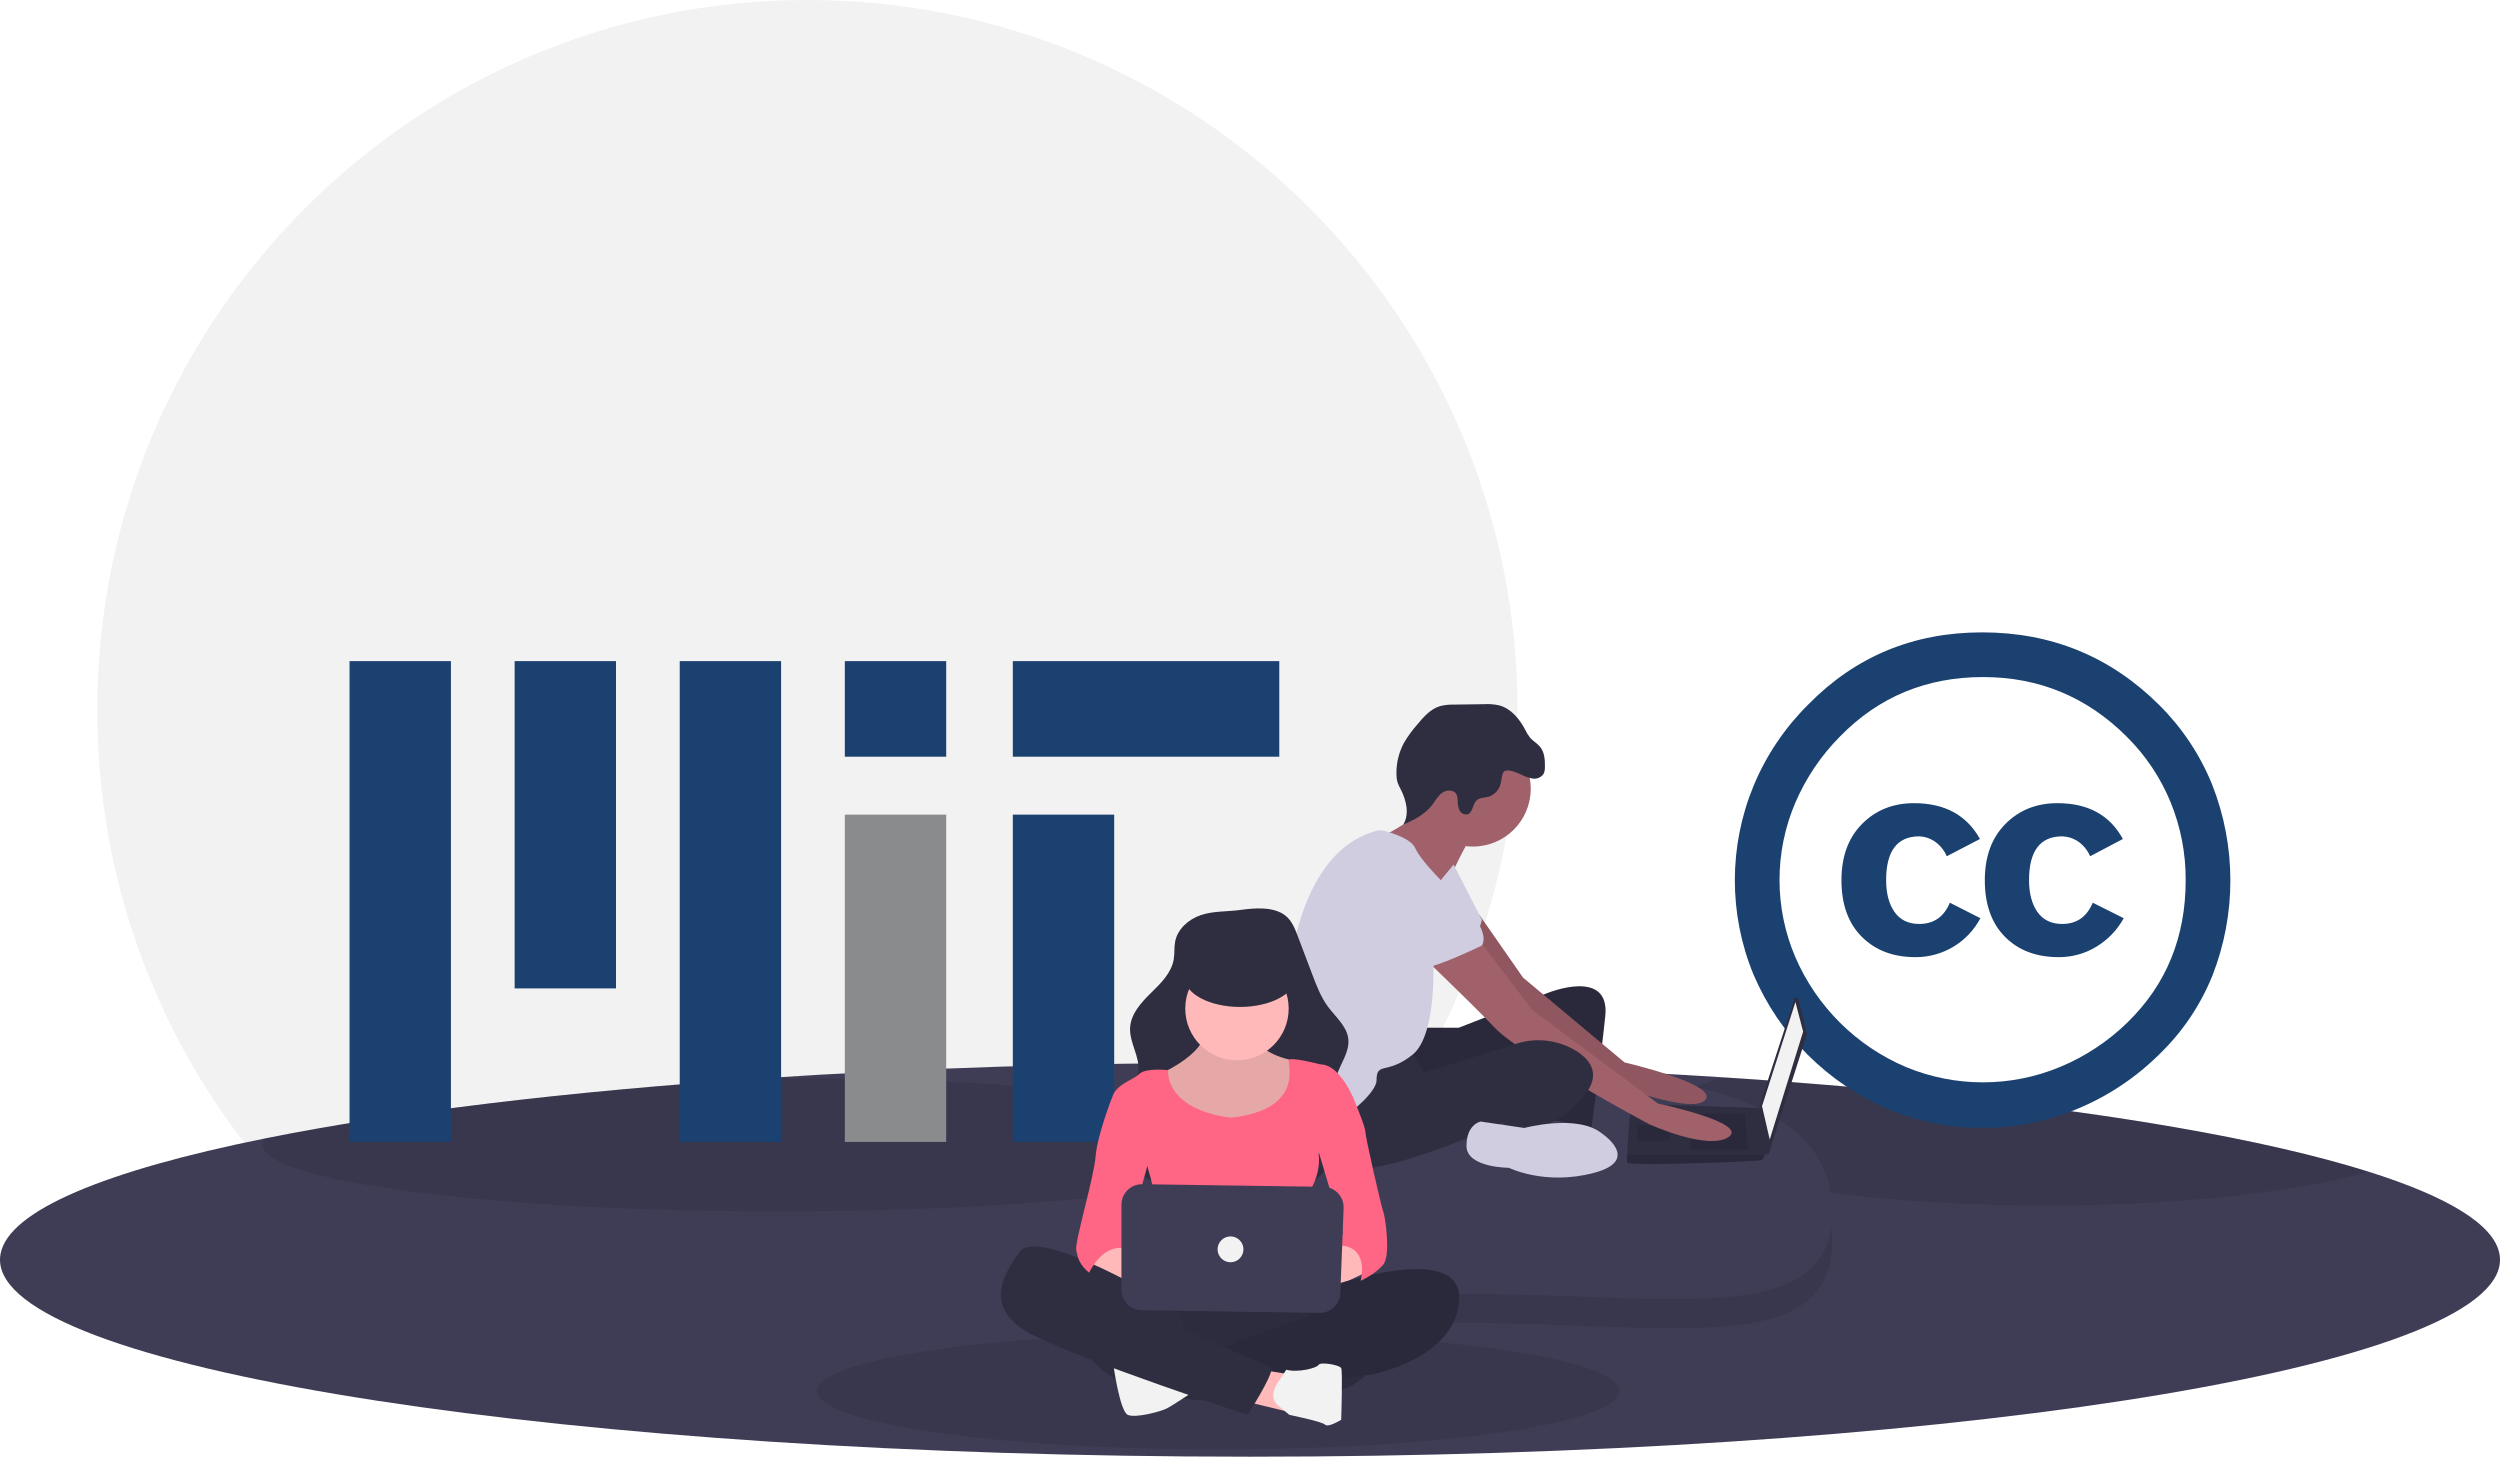
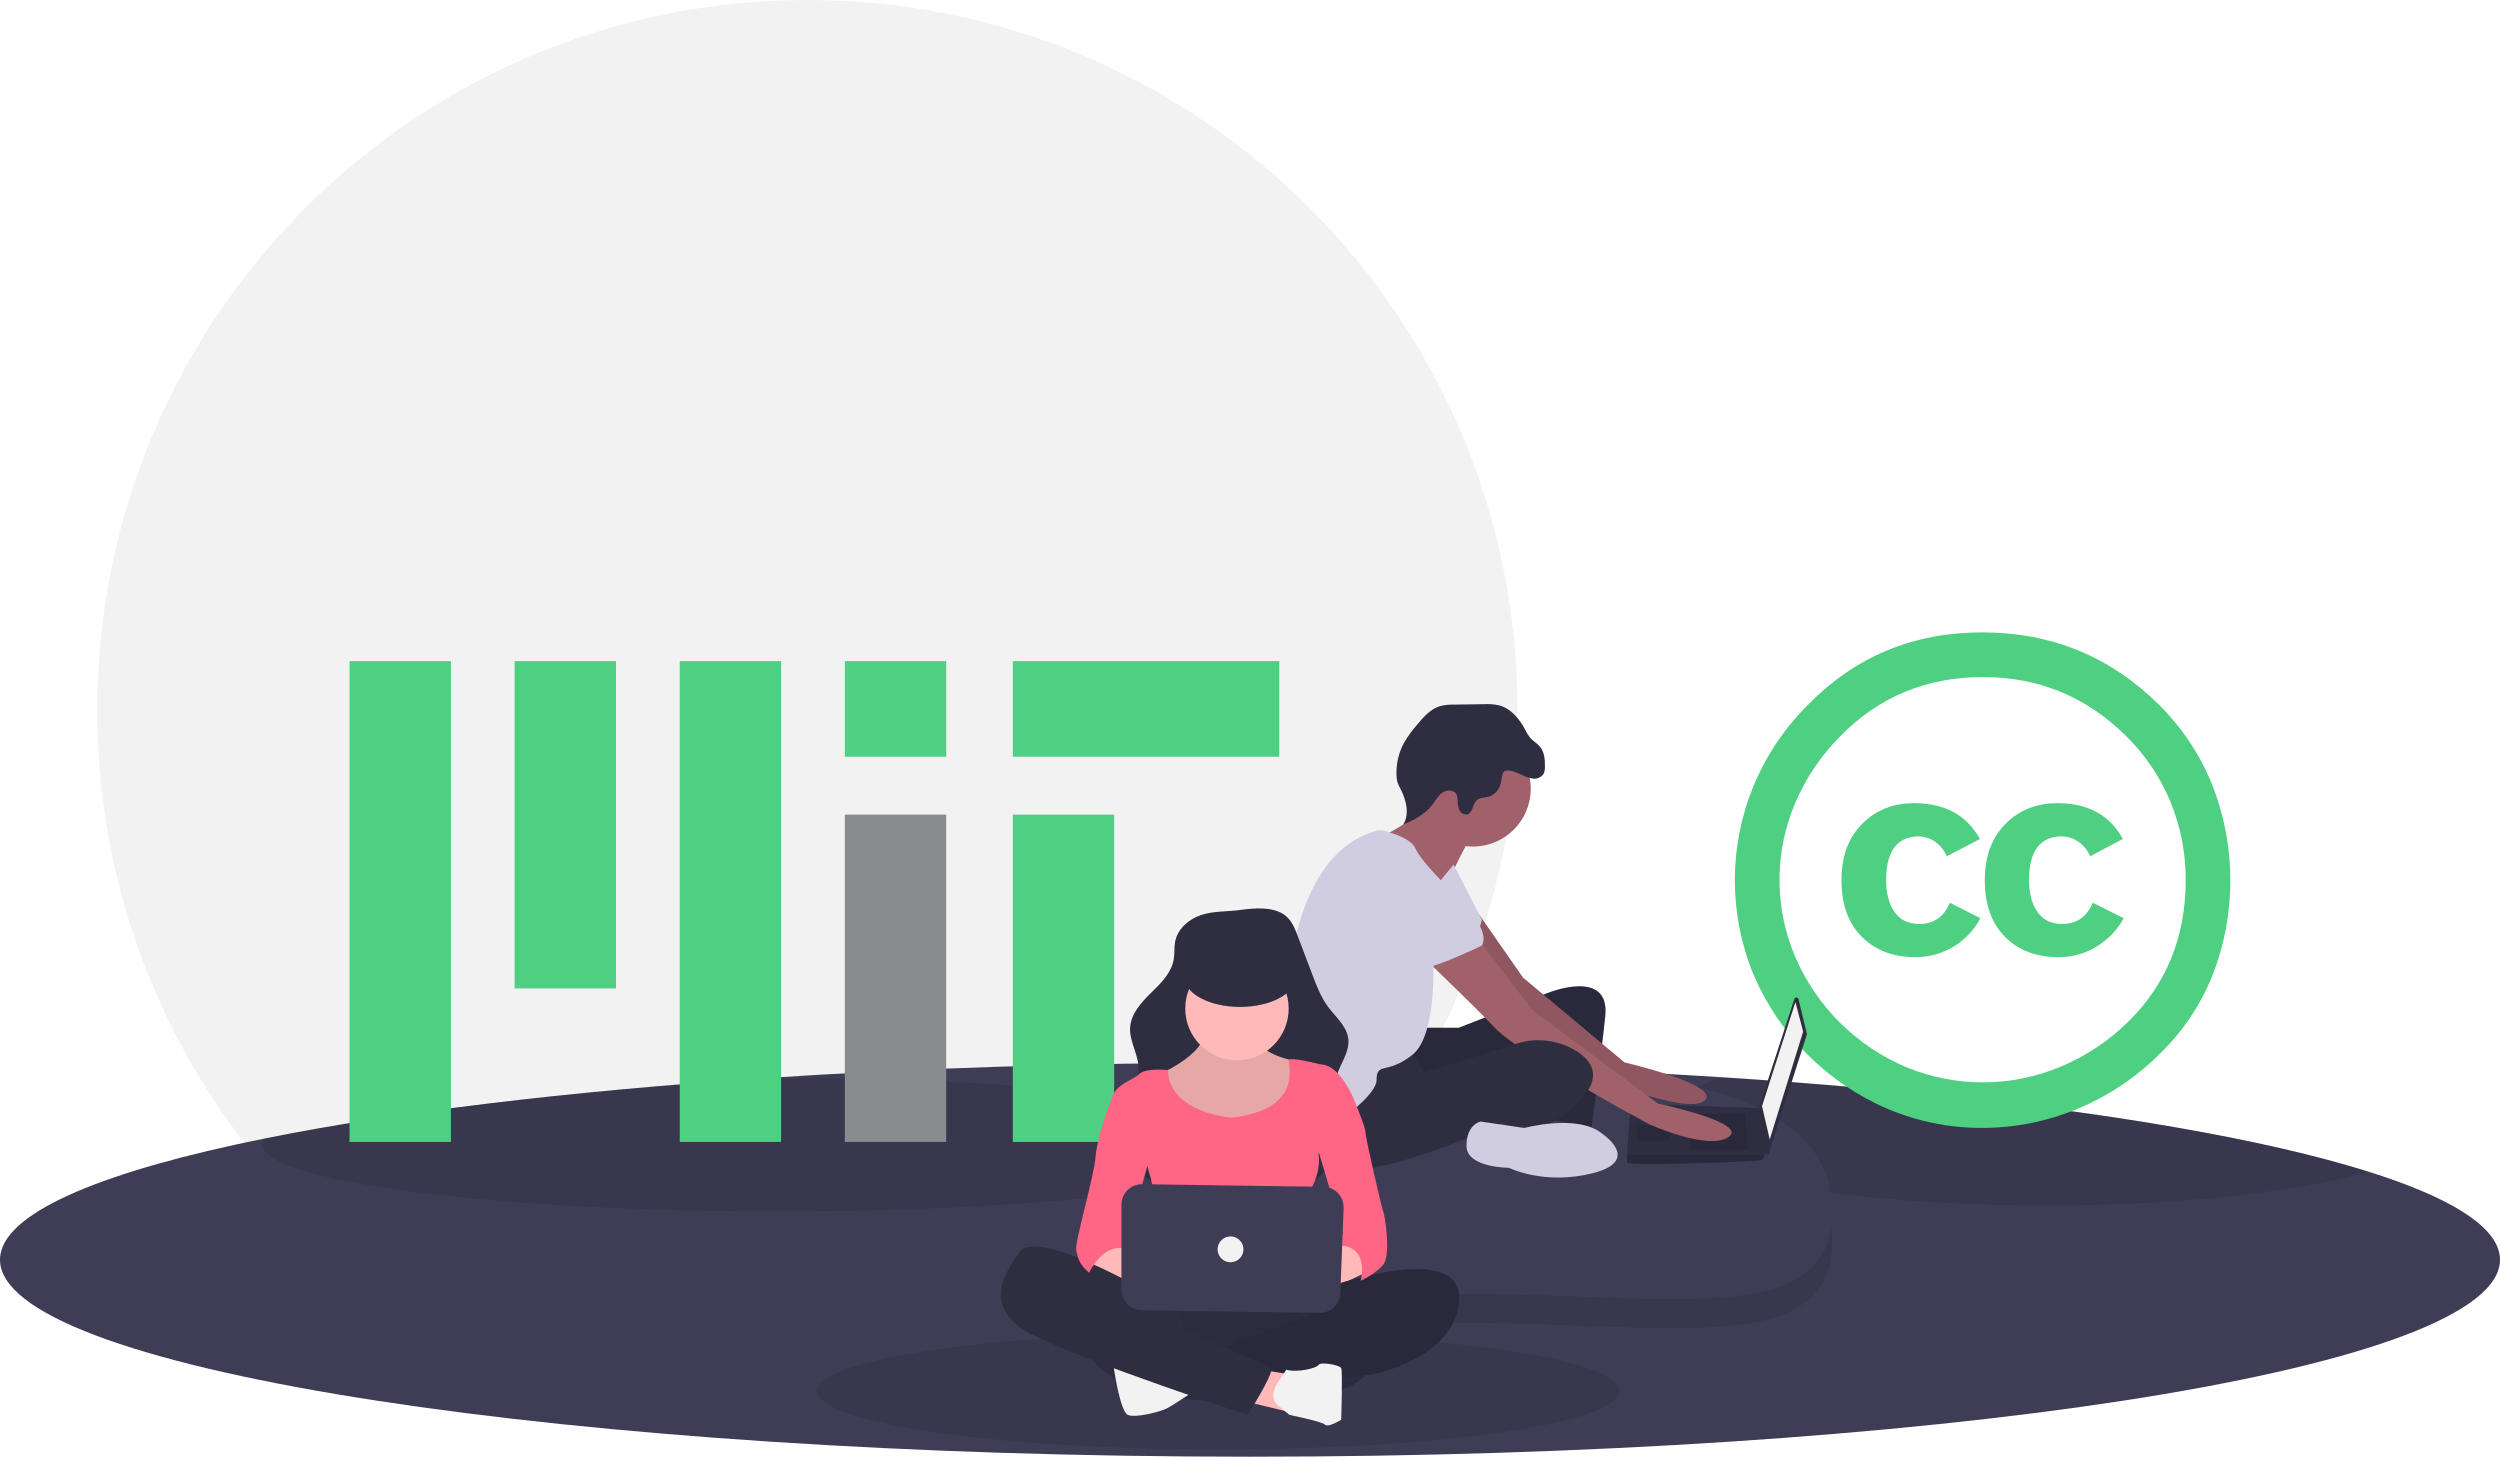
<svg xmlns="http://www.w3.org/2000/svg" id="a58ef234-55dd-4456-b368-278f056cc5c7" data-name="Layer 1" width="1028" height="598.997" viewBox="0 0 1028 598.997">
  <circle cx="332.005" cy="292.004" r="292.004" fill="#f2f2f2" />
  <path d="M1114,668.499a13.69,13.69,0,0,1-.17,2.12c-7.14,43.76-234.46,78.88-513.83,78.88s-506.69-35.12-513.83-78.88a13.675,13.675,0,0,1-.17-2.12c0-.2,0-.41.02-.61,0-.11.01-.21.01-.32a.489.489,0,0,0,.01-.12c.04-.45.1-.88.18-1.32,3.26-17.89,43.35-34.33,108.74-47.5,53.48-10.77,123.89-19.36,204.93-24.76,61.5-4.1,129.12-6.37,200.11-6.37,57.12,0,112.06,1.47,163.38,4.17h.02q16.11.855,31.74,1.87c71.33,4.62,134.63,11.69,185.63,20.54,31.37,5.45,58.1,11.58,79.19,18.22h.01c32.46,10.23,51.6,21.7,53.81,33.83.08.44.14.87.18,1.32a.487.487,0,0,0,.01.12c0,.11.01.21.01.32C1114,668.089,1114,668.299,1114,668.499Z" transform="translate(-86 -150.5013)" fill="#3f3d56" />
  <ellipse cx="501" cy="571.997" rx="165" ry="24" opacity="0.1" />
  <path d="M1059.96,632.299c-5.77,1.65-12.27,3.18-19.4,4.58-29.36,5.78-69.42,9.33-113.53,9.33-49.28,0-93.45-4.43-123.38-11.44-24.84-5.82-39.88-13.39-39.88-21.7,0-7.3,11.64-14.06,31.37-19.53,71.33,4.62,134.63,11.69,185.63,20.54C1012.14,619.529,1038.87,625.659,1059.96,632.299Z" transform="translate(-86 -150.5013)" opacity="0.1" />
  <path d="M618,621.249c0,15.13-94.92,27.4-212,27.4s-212-12.27-212-27.4a4.372,4.372,0,0,1,.96-2.62c53.48-10.77,123.89-19.36,204.93-24.76q3.045-.015,6.11-.01C523.08,593.859,618,606.119,618,621.249Z" transform="translate(-86 -150.5013)" opacity="0.1" />
-   <rect x="416.472" y="334.975" width="41.685" height="134.584" fill="#1a416f" />
-   <rect x="279.506" y="271.851" width="41.685" height="197.708" fill="#1a416f" />
-   <rect x="143.73" y="271.851" width="41.685" height="197.708" fill="#1a416f" />
-   <rect x="211.618" y="271.851" width="41.685" height="134.584" fill="#1a416f" />
-   <rect x="347.393" y="271.851" width="41.685" height="39.303" fill="#1a416f" />
+   <rect x="416.472" y="334.975" width="41.685" height="134.584" fill="#4fcf81" />
+   <rect x="279.506" y="271.851" width="41.685" height="197.708" fill="#4fcf81" />
+   <rect x="143.73" y="271.851" width="41.685" height="197.708" fill="#4fcf81" />
+   <rect x="211.618" y="271.851" width="41.685" height="134.584" fill="#4fcf81" />
+   <rect x="347.393" y="271.851" width="41.685" height="39.303" fill="#4fcf81" />
  <rect x="347.393" y="334.975" width="41.685" height="134.584" fill="#8a8b8c" />
-   <rect x="416.472" y="271.851" width="109.573" height="39.303" fill="#1a416f" />
-   <path d="M901.062,410.53q42.748,0,72.774,29.839A97.983,97.983,0,0,1,995.668,473.208a107.346,107.346,0,0,1,.096,78.409,93.533,93.533,0,0,1-21.739,32.294,104.704,104.704,0,0,1-33.841,22.561,101.425,101.425,0,0,1-39.114,7.823,99.015,99.015,0,0,1-38.662-7.734A104.845,104.845,0,0,1,807.007,551.165a101.764,101.764,0,0,1,.089-77.594A102.307,102.307,0,0,1,829.565,440.185Q858.674,410.537,901.062,410.53Zm.369,18.377q-34.93,0-58.768,24.379A87.595,87.595,0,0,0,824.197,480.668a80.789,80.789,0,0,0,0,63.311,86.249,86.249,0,0,0,45.577,45.31,82.687,82.687,0,0,0,63.41-.089,87.995,87.995,0,0,0,27.741-18.374q23.831-23.287,23.828-58.405a83.659,83.659,0,0,0-6.186-32.02,81.465,81.465,0,0,0-18.002-26.929Q935.989,428.909,901.431,428.908Zm-1.277,66.591-13.649,7.097a14.006,14.006,0,0,0-5.365-6.368,12.087,12.087,0,0,0-5.916-1.818q-13.64,0-13.646,18.011,0,8.186,3.454,13.095,3.458,4.914,10.192,4.916,8.916,0,12.557-8.733l12.551,6.368a29.99,29.99,0,0,1-26.745,16.012q-13.644,0-22.016-8.37-8.367-8.367-8.367-23.284,0-14.557,8.46-23.105,8.458-8.549,21.38-8.552Q891.97,480.757,900.155,495.498Zm58.765,0-13.465,7.097a13.992,13.992,0,0,0-5.368-6.368,12.373,12.373,0,0,0-6.094-1.818q-13.644,0-13.649,18.011,0,8.186,3.458,13.095,3.453,4.914,10.192,4.916,8.907,0,12.548-8.733l12.735,6.368a31.277,31.277,0,0,1-11.274,11.736,29.398,29.398,0,0,1-15.464,4.276q-13.831,0-22.099-8.37-8.291-8.367-8.284-23.284,0-14.557,8.463-23.105,8.453-8.549,21.373-8.552Q950.912,480.757,958.919,495.498Z" transform="translate(-86 -150.5013)" fill="#1a416f" />
+   <rect x="416.472" y="271.851" width="109.573" height="39.303" fill="#4fcf81" />
+   <path d="M901.062,410.53q42.748,0,72.774,29.839A97.983,97.983,0,0,1,995.668,473.208a107.346,107.346,0,0,1,.096,78.409,93.533,93.533,0,0,1-21.739,32.294,104.704,104.704,0,0,1-33.841,22.561,101.425,101.425,0,0,1-39.114,7.823,99.015,99.015,0,0,1-38.662-7.734A104.845,104.845,0,0,1,807.007,551.165a101.764,101.764,0,0,1,.089-77.594A102.307,102.307,0,0,1,829.565,440.185Q858.674,410.537,901.062,410.53Zm.369,18.377q-34.93,0-58.768,24.379A87.595,87.595,0,0,0,824.197,480.668a80.789,80.789,0,0,0,0,63.311,86.249,86.249,0,0,0,45.577,45.31,82.687,82.687,0,0,0,63.41-.089,87.995,87.995,0,0,0,27.741-18.374q23.831-23.287,23.828-58.405a83.659,83.659,0,0,0-6.186-32.02,81.465,81.465,0,0,0-18.002-26.929Q935.989,428.909,901.431,428.908Zm-1.277,66.591-13.649,7.097a14.006,14.006,0,0,0-5.365-6.368,12.087,12.087,0,0,0-5.916-1.818q-13.64,0-13.646,18.011,0,8.186,3.454,13.095,3.458,4.914,10.192,4.916,8.916,0,12.557-8.733l12.551,6.368a29.99,29.99,0,0,1-26.745,16.012q-13.644,0-22.016-8.37-8.367-8.367-8.367-23.284,0-14.557,8.46-23.105,8.458-8.549,21.38-8.552Q891.97,480.757,900.155,495.498Zm58.765,0-13.465,7.097a13.992,13.992,0,0,0-5.368-6.368,12.373,12.373,0,0,0-6.094-1.818q-13.644,0-13.649,18.011,0,8.186,3.458,13.095,3.453,4.914,10.192,4.916,8.907,0,12.548-8.733l12.735,6.368a31.277,31.277,0,0,1-11.274,11.736,29.398,29.398,0,0,1-15.464,4.276q-13.831,0-22.099-8.37-8.291-8.367-8.284-23.284,0-14.557,8.463-23.105,8.453-8.549,21.373-8.552Q950.912,480.757,958.919,495.498Z" transform="translate(-86 -150.5013)" fill="#4fcf81" />
  <path d="M839.417,660.837c0,48.737-67.934,33.663-151.113,33.663s-150.104,15.075-150.104-33.663,67.925-59.337,151.104-59.337S839.417,612.099,839.417,660.837Z" transform="translate(-86 -150.5013)" opacity="0.1" />
  <path d="M839.417,648.837c0,48.737-67.934,33.663-151.113,33.663s-150.104,15.075-150.104-33.663,67.925-59.337,151.104-59.337S839.417,600.099,839.417,648.837Z" transform="translate(-86 -150.5013)" fill="#3f3d56" />
  <path d="M825.542,561.343l3.434,14.164a.885.885,0,0,1-.017.478l-15.575,48.673a.885.885,0,0,1-1.722-.17l-2.155-18.961a.885.885,0,0,1,.038-.374l14.297-43.876A.885.885,0,0,1,825.542,561.343Z" transform="translate(-86 -150.5013)" fill="#2f2e41" />
  <polygon points="738.278 412.038 741.449 424.19 727.711 468.572 724.541 454.835 738.278 412.038" fill="#f2f2f2" />
  <path d="M755.064,628.584c.528,1.585,54.949-.528,55.477-1.057a11.469,11.469,0,0,0,1.162-2.113c.497-1.057.951-2.113.951-2.113l-2.113-17.108L756.649,604.279s-1.347,14.498-1.622,21.134A15.853,15.853,0,0,0,755.064,628.584Z" transform="translate(-86 -150.5013)" fill="#2f2e41" />
  <polygon points="717.673 458.005 718.729 472.799 694.953 472.799 694.953 458.005 717.673 458.005" opacity="0.1" />
  <polygon points="687.028 462.76 687.17 462.732 686.5 469.1 673.291 469.1 673.291 462.76 687.028 462.76" opacity="0.1" />
  <path d="M755.064,628.584c.528,1.585,54.949-.528,55.477-1.057a11.469,11.469,0,0,0,1.162-2.113H755.027A15.853,15.853,0,0,0,755.064,628.584Z" transform="translate(-86 -150.5013)" opacity="0.1" />
  <path d="M671.055,573.106h14.794l36.457-14.266s25.889-10.567,23.776,9.51S740.27,615.375,740.27,615.375s-11.624-5.284-17.964-3.698-2.113-32.23-2.113-32.23-51.779,24.833-56.534,21.663-5.812-25.361-5.812-25.361Z" transform="translate(-86 -150.5013)" fill="#2f2e41" />
  <path d="M671.055,573.106h14.794l36.457-14.266s25.889-10.567,23.776,9.51S740.27,615.375,740.27,615.375s-11.624-5.284-17.964-3.698-2.113-32.23-2.113-32.23-51.779,24.833-56.534,21.663-5.812-25.361-5.812-25.361Z" transform="translate(-86 -150.5013)" opacity="0.1" />
  <path d="M694.363,526.777l17.904,25.723,41.74,34.871s38.57,8.982,33.286,15.322-37.513-6.34-37.513-6.34S701.7,561.483,700.115,558.841s-19.021-27.474-19.021-27.474Z" transform="translate(-86 -150.5013)" fill="#a0616a" />
  <path d="M694.363,526.777l17.904,25.723,41.74,34.871s38.57,8.982,33.286,15.322-37.513-6.34-37.513-6.34S701.7,561.483,700.115,558.841s-19.021-27.474-19.021-27.474Z" transform="translate(-86 -150.5013)" opacity="0.1" />
  <circle cx="605.661" cy="324.331" r="23.776" fill="#a0616a" />
  <path d="M690.076,495.967s-7.925,13.737-9.51,21.134-23.776-14.794-23.776-14.794l-2.906-7.661s20.87-9.775,19.285-17.7S690.076,495.967,690.076,495.967Z" transform="translate(-86 -150.5013)" fill="#a0616a" />
  <path d="M683.736,506.005l11.624,22.719s-2.642,11.095-6.869,12.152-22.191-13.737-22.191-13.737Z" transform="translate(-86 -150.5013)" fill="#d0cde1" />
  <path d="M694.303,537.178l21.663,28.531,51.779,38.57s37.513,7.925,29.06,13.737-32.758-5.284-32.758-5.284-52.307-28.003-63.403-39.627-31.701-31.173-31.701-31.173Z" transform="translate(-86 -150.5013)" fill="#a0616a" />
  <path d="M665.244,581.56l6.34,10.039,37.839-11.905a29.751,29.751,0,0,1,24.771,2.989c6.604,4.161,10.831,10.765,1.321,20.54-19.021,19.549-31.701,8.982-31.701,8.982s-63.931,30.116-74.498,15.322-11.095-22.191-11.095-22.191S658.903,579.975,665.244,581.56Z" transform="translate(-86 -150.5013)" fill="#2f2e41" />
  <path d="M744.497,616.432s16.907,11.095-3.17,16.379-34.871-2.113-34.871-2.113-17.436,0-17.436-8.982,5.812-10.039,5.812-10.039l17.964,2.642S734.458,608.506,744.497,616.432Z" transform="translate(-86 -150.5013)" fill="#d0cde1" />
  <path d="M711.166,468.851a17.728,17.728,0,0,0,4.982,1.785,4.548,4.548,0,0,0,4.595-1.969,6.181,6.181,0,0,0,.522-2.795c.064-2.901-.146-6.038-1.985-8.283-1.17-1.429-2.878-2.33-4.089-3.724a17.598,17.598,0,0,1-2.067-3.378c-2.356-4.424-5.843-8.676-10.69-9.951a23.183,23.183,0,0,0-6.24-.477l-12.206.172a21.251,21.251,0,0,0-5.872.632c-3.929,1.188-6.789,4.492-9.409,7.651a47.851,47.851,0,0,0-5.396,7.448,26.133,26.133,0,0,0-3.098,12.804,11.98,11.98,0,0,0,.439,3.388,18.801,18.801,0,0,0,1.332,2.925c2.289,4.496,3.648,10.112,1.07,14.449,4.478-1.829,8.909-4.228,11.863-8.058,1.321-1.714,2.358-3.72,4.119-4.977s4.631-1.367,5.761.479a5.163,5.163,0,0,1,.583,2.418,11.084,11.084,0,0,0,.668,4.081,3.058,3.058,0,0,0,3.322,1.896c2.3-.648,2.08-4.179,3.852-5.782,1.346-1.218,3.422-.985,5.15-1.538a7.643,7.643,0,0,0,4.387-4.321c.655-1.468.645-5.31,1.884-6.105C706.194,466.625,709.726,468.21,711.166,468.851Z" transform="translate(-86 -150.5013)" fill="#2f2e41" />
  <path d="M651.996,492.139a6.271,6.271,0,0,1,3.264.008c3.392.911,10.995,3.321,12.625,6.989,2.113,4.755,9.51,12.152,9.51,12.152s10.039,10.039,7.925,16.907-10.039,14.794-10.039,14.794,2.113,32.758-8.454,41.212-14.794,2.642-14.794,10.567-32.758,32.758-39.098,17.436c0,0,3.17-28.531,2.113-38.57C614.008,563.741,615.533,502.011,651.996,492.139Z" transform="translate(-86 -150.5013)" fill="#d0cde1" />
  <path d="M668.942,505.477s32.23,23.776,26.418,33.815c0,0-19.549,9.51-23.776,8.982s-20.606-19.021-24.833-20.606S640.411,497.552,668.942,505.477Z" transform="translate(-86 -150.5013)" fill="#d0cde1" />
  <path d="M579.811,526.783c-5.013,1.693-9.554,5.652-10.58,10.843-.476,2.406-.184,4.907-.585,7.327-.929,5.612-5.334,9.897-9.396,13.878s-8.258,8.606-8.555,14.286c-.325,6.22,4.186,12.047,3.406,18.226-.907,7.179-8.489,11.831-10.364,18.82-1.252,4.667.282,9.694,2.805,13.815,4.809,7.852,13.028,13.183,21.781,16.041s18.075,3.459,27.282,3.556c11.211.117,23.383-.845,31.806-8.244a25.48,25.48,0,0,0,8.459-16.588c.8-8.571-2.777-17.426-.31-25.673,1.553-5.19,5.447-9.93,4.866-15.316-.568-5.266-5.168-8.999-8.323-13.253-2.946-3.972-4.734-8.663-6.486-13.288l-5.995-15.824c-1.178-3.111-2.473-6.382-5.099-8.424-4.917-3.822-12.822-3.071-18.572-2.283C590.619,525.412,584.94,525.051,579.811,526.783Z" transform="translate(-86 -150.5013)" fill="#2f2e41" />
  <path d="M581.688,572.877s2.657,8.637-17.274,18.602,1.993,20.595,1.993,20.595l23.253,5.315s23.917-3.322,26.575-7.308,7.308-17.274,5.979-19.267a31.061,31.061,0,0,0-3.322-3.986s-15.945-2.657-15.281-9.966S581.688,572.877,581.688,572.877Z" transform="translate(-86 -150.5013)" fill="#ffb9b9" />
  <path d="M581.688,572.877s2.657,8.637-17.274,18.602,1.993,20.595,1.993,20.595l23.253,5.315s23.917-3.322,26.575-7.308,7.308-17.274,5.979-19.267a31.061,31.061,0,0,0-3.322-3.986s-15.945-2.657-15.281-9.966S581.688,572.877,581.688,572.877Z" transform="translate(-86 -150.5013)" opacity="0.1" />
  <circle cx="508.643" cy="414.736" r="21.26" fill="#ffb9b9" />
  <path d="M592.318,610.082s-25.604-1.872-26.089-19.539c0,0-9.122-1.057-11.78,1.601s-11.294,4.651-11.294,11.294,14.616,26.575,14.616,26.575,7.972,26.575,4.651,31.225-3.986,16.609-3.986,16.609,33.218-2.657,38.533,0,26.575,2.657,27.904,0-1.329-35.876-1.329-35.876,5.979-7.972,4.651-17.274L644.139,606.096s-5.979-17.938-15.281-17.938c0,0-12.623-3.322-12.955-1.661S622.215,606.76,592.318,610.082Z" transform="translate(-86 -150.5013)" fill="#ff6584" />
  <path d="M532.525,668.547s5.979,9.301,21.26,11.294,17.938-3.322,16.609-4.651-17.274-7.308-17.274-7.308l-9.301-7.308Z" transform="translate(-86 -150.5013)" fill="#ffb9b9" />
  <path d="M641.481,660.574l-17.274,9.966s-22.589-1.329-13.952,5.315,24.582,3.986,24.582,3.986l15.281-7.308Z" transform="translate(-86 -150.5013)" fill="#ffb9b9" />
  <path d="M555.113,677.848s-15.945,39.198,3.322,45.177,72.416,4.651,84.375-3.322,15.281-18.602,13.287-21.924-15.281-12.623-24.582-13.287S555.113,677.848,555.113,677.848Z" transform="translate(-86 -150.5013)" fill="#2f2e41" />
  <path d="M555.113,677.848s-15.945,39.198,3.322,45.177,72.416,4.651,84.375-3.322,15.281-18.602,13.287-21.924-15.281-12.623-24.582-13.287S555.113,677.848,555.113,677.848Z" transform="translate(-86 -150.5013)" opacity="0.05" />
  <path d="M630.378,680.283s56.281-20.373,55.617,4.208-35.876,31.225-35.876,31.225l-10.63,1.329-58.465,1.993s1.993-10.63-2.657-11.959c0,0,15.281-3.986,15.945-4.651s38.533-13.952,41.191-14.616,10.63-5.979,16.609-5.315c0,0,6.644-5.315,13.952-3.986l-20.595,1.329Z" transform="translate(-86 -150.5013)" fill="#2f2e41" />
  <path d="M630.378,680.283s56.281-20.373,55.617,4.208-35.876,31.225-35.876,31.225l-10.63,1.329-58.465,1.993s1.993-10.63-2.657-11.959c0,0,15.281-3.986,15.945-4.651s38.533-13.952,41.191-14.616,10.63-5.979,16.609-5.315c0,0,6.644-5.315,13.952-3.986l-20.595,1.329Z" transform="translate(-86 -150.5013)" opacity="0.1" />
  <polygon points="534.434 533.081 541.53 549.271 584.714 533.99 588.036 525.354 576.741 523.36 554.035 527.347 544.187 530.004 534.434 533.081" fill="#2f2e41" />
  <polygon points="534.434 533.081 541.53 549.271 584.714 533.99 588.036 525.354 576.741 523.36 554.035 527.347 544.187 530.004 534.434 533.081" opacity="0.1" />
  <path d="M528.538,703.094s12.623,15.945,27.239,19.931,22.589-1.329,22.589-1.329L573.716,703.094l-1.993-11.959L563.086,685.156l-17.274-7.972-20.595-6.644s-8.637-1.329-8.637,0,7.972,21.26,7.972,21.26Z" transform="translate(-86 -150.5013)" fill="#2f2e41" />
  <path d="M543.819,711.731s2.657,19.267,5.979,20.595,13.287-1.329,15.945-2.657,11.691-7.459,11.691-7.459S545.812,710.402,543.819,711.731Z" transform="translate(-86 -150.5013)" fill="#f2f2f2" />
  <polygon points="518.277 563.223 530.9 565.216 529.571 580.496 511.964 576.22 518.277 563.223" fill="#ffb9b9" />
  <path d="M612.186,717.977s-5.916,7.042.063,11.028l3.986,3.322s13.287,2.657,14.616,3.986,6.644-1.993,6.644-1.993.664-19.931,0-21.26-8.637-2.657-9.301-1.329-8.637,3.322-13.287,1.993Z" transform="translate(-86 -150.5013)" fill="#f2f2f2" />
  <path d="M559.099,682.499s-46.506-27.239-53.814-17.274-15.281,23.917,5.979,34.547,87.697,32.554,87.697,32.554,9.966-15.281,9.966-19.267c0,0-35.212-15.945-41.191-17.274s-29.897-16.609-33.219-17.938-7.972-5.315-7.972-5.315Z" transform="translate(-86 -150.5013)" fill="#2f2e41" />
  <path d="M545.812,600.117l-2.657,1.993s-5.979,15.281-6.644,23.917-8.637,35.212-7.972,38.533,1.329,5.979,5.315,9.301c0,0,5.315-11.959,14.616-9.966l11.294-41.191Z" transform="translate(-86 -150.5013)" fill="#ff6584" />
  <path d="M638.824,600.117l5.315,5.979s3.322,7.972,3.322,9.966,6.644,31.225,7.308,32.554,3.322,17.938,0,21.924-9.301,6.644-9.301,6.644,3.986-13.952-8.637-14.616l1.329-5.315-11.959-39.862Z" transform="translate(-86 -150.5013)" fill="#ff6584" />
  <path d="M547.141,645.858v34.995a8.413,8.413,0,0,0,8.289,8.413l73.185,1.084a8.413,8.413,0,0,0,8.532-8.089l1.346-34.999a8.413,8.413,0,0,0-8.285-8.736l-74.531-1.08A8.413,8.413,0,0,0,547.141,645.858Z" transform="translate(-86 -150.5013)" fill="#3f3d56" />
  <ellipse cx="509.89" cy="401.732" rx="22.884" ry="12.322" fill="#2f2e41" />
  <circle cx="505.986" cy="513.727" r="5.315" fill="#f2f2f2" />
</svg>
